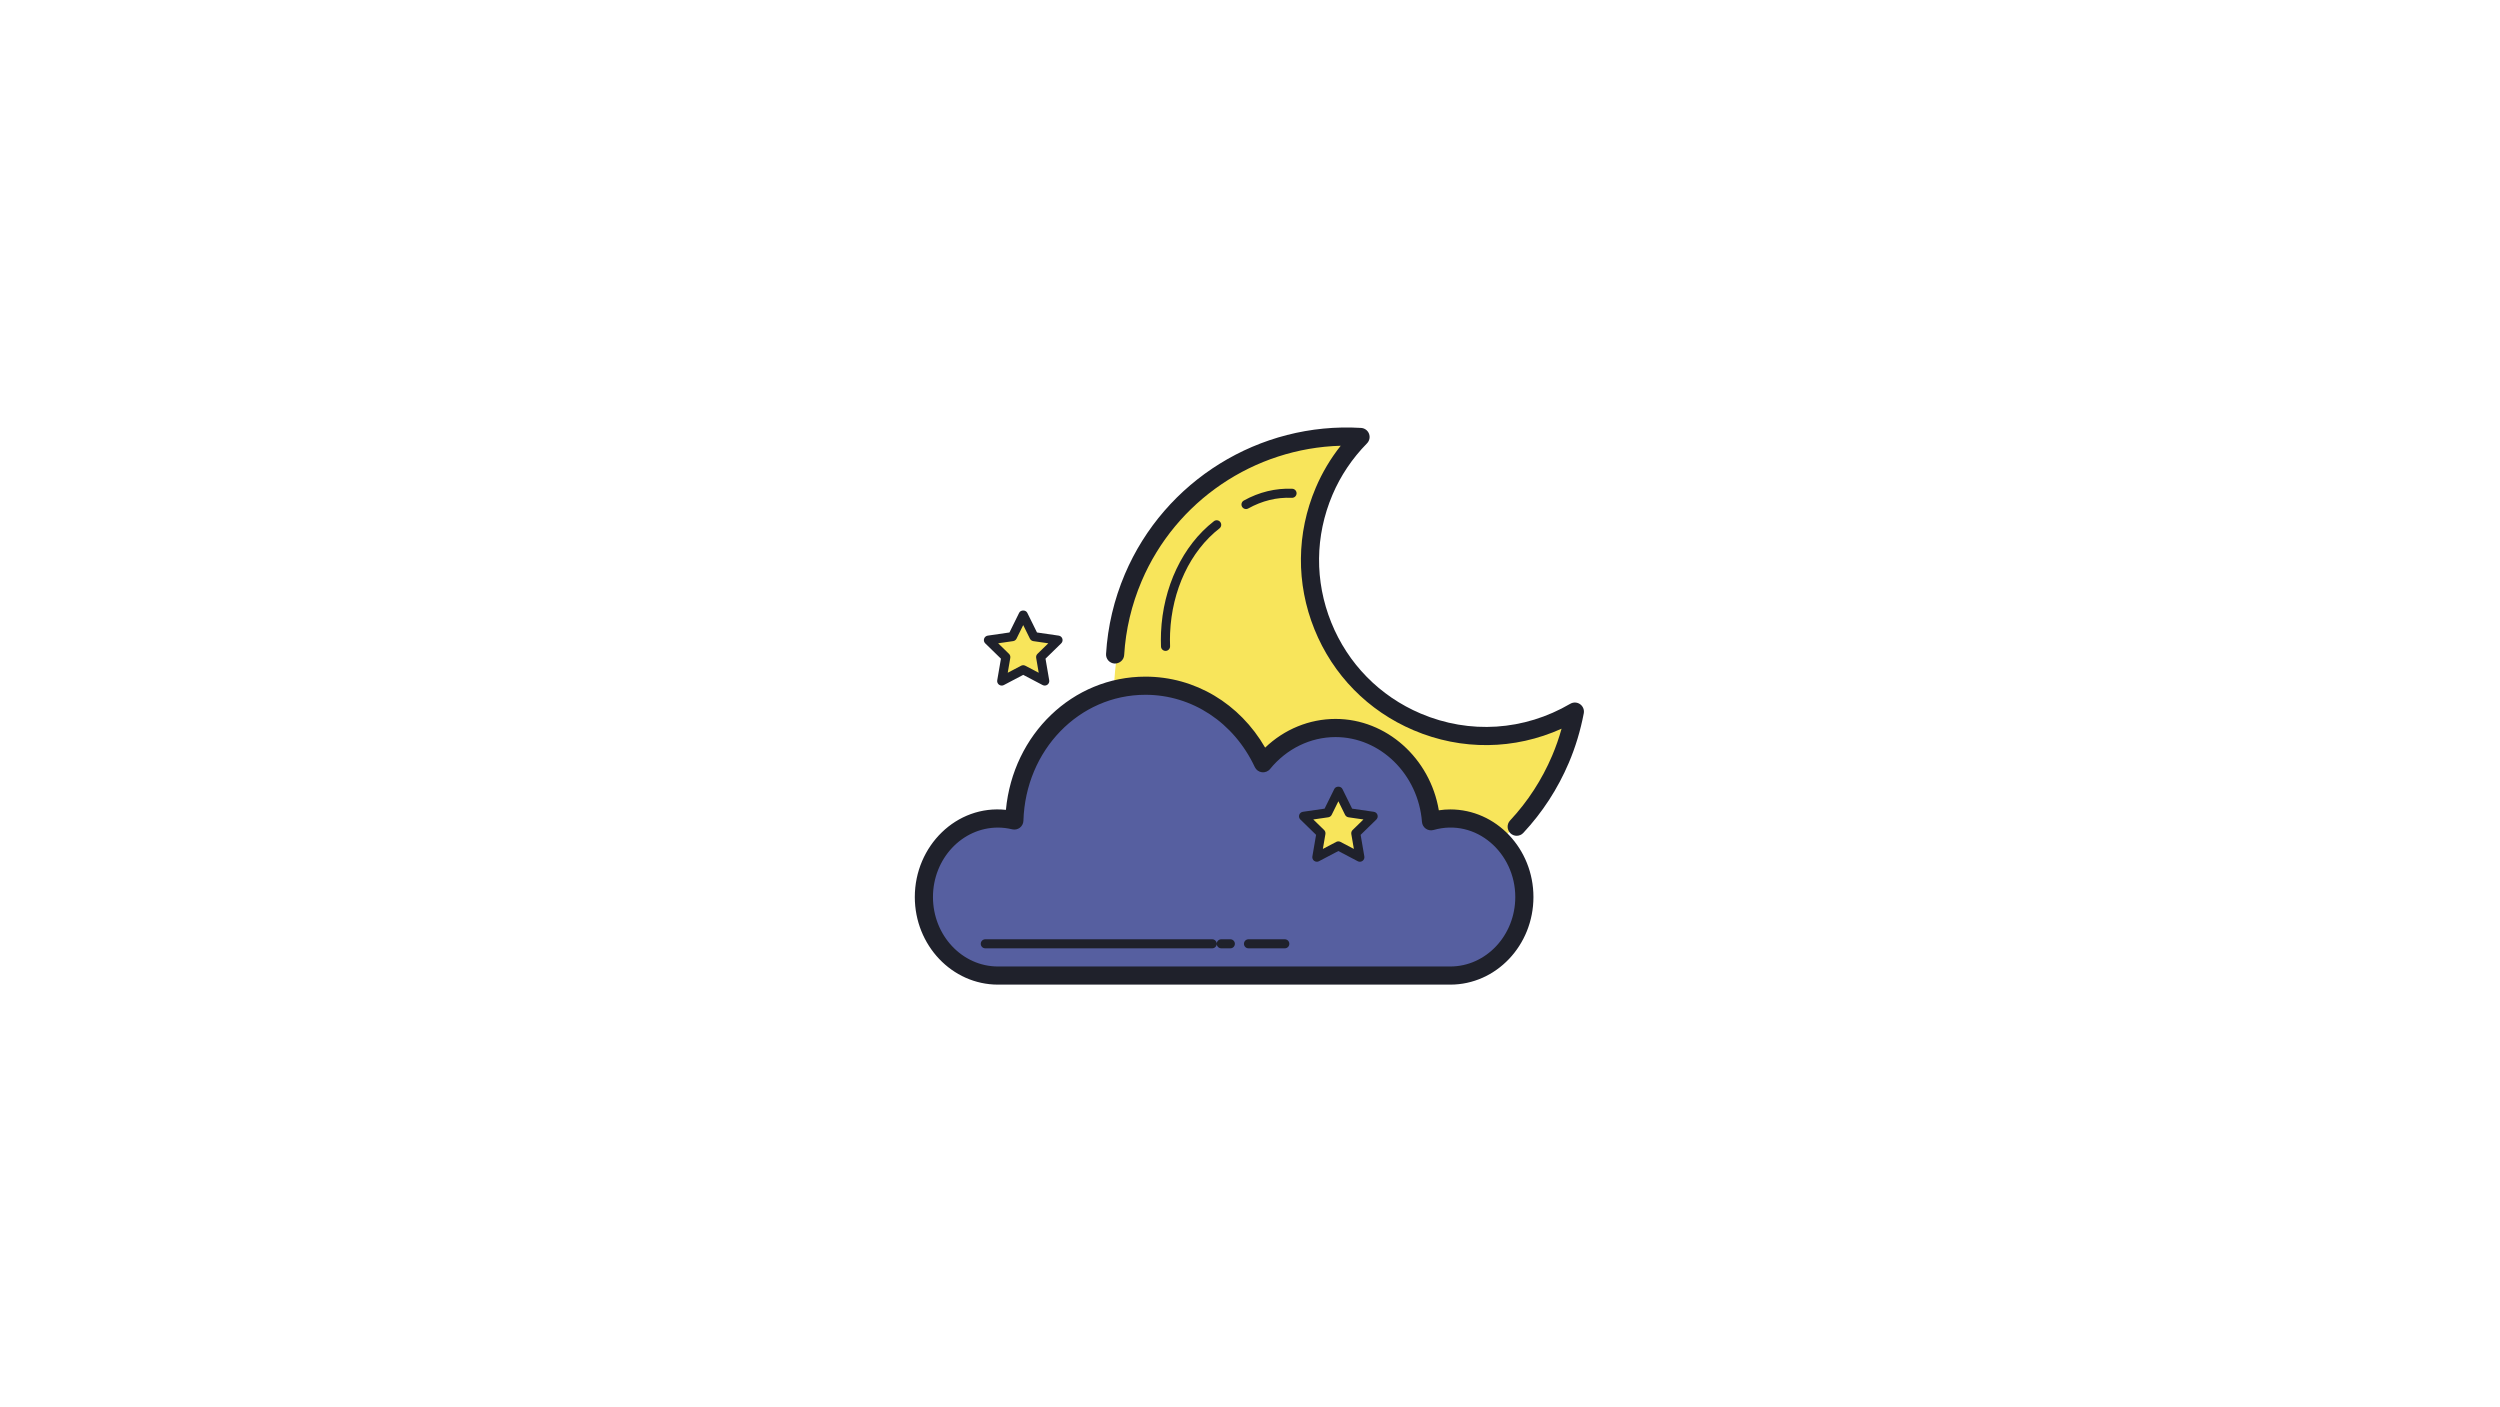
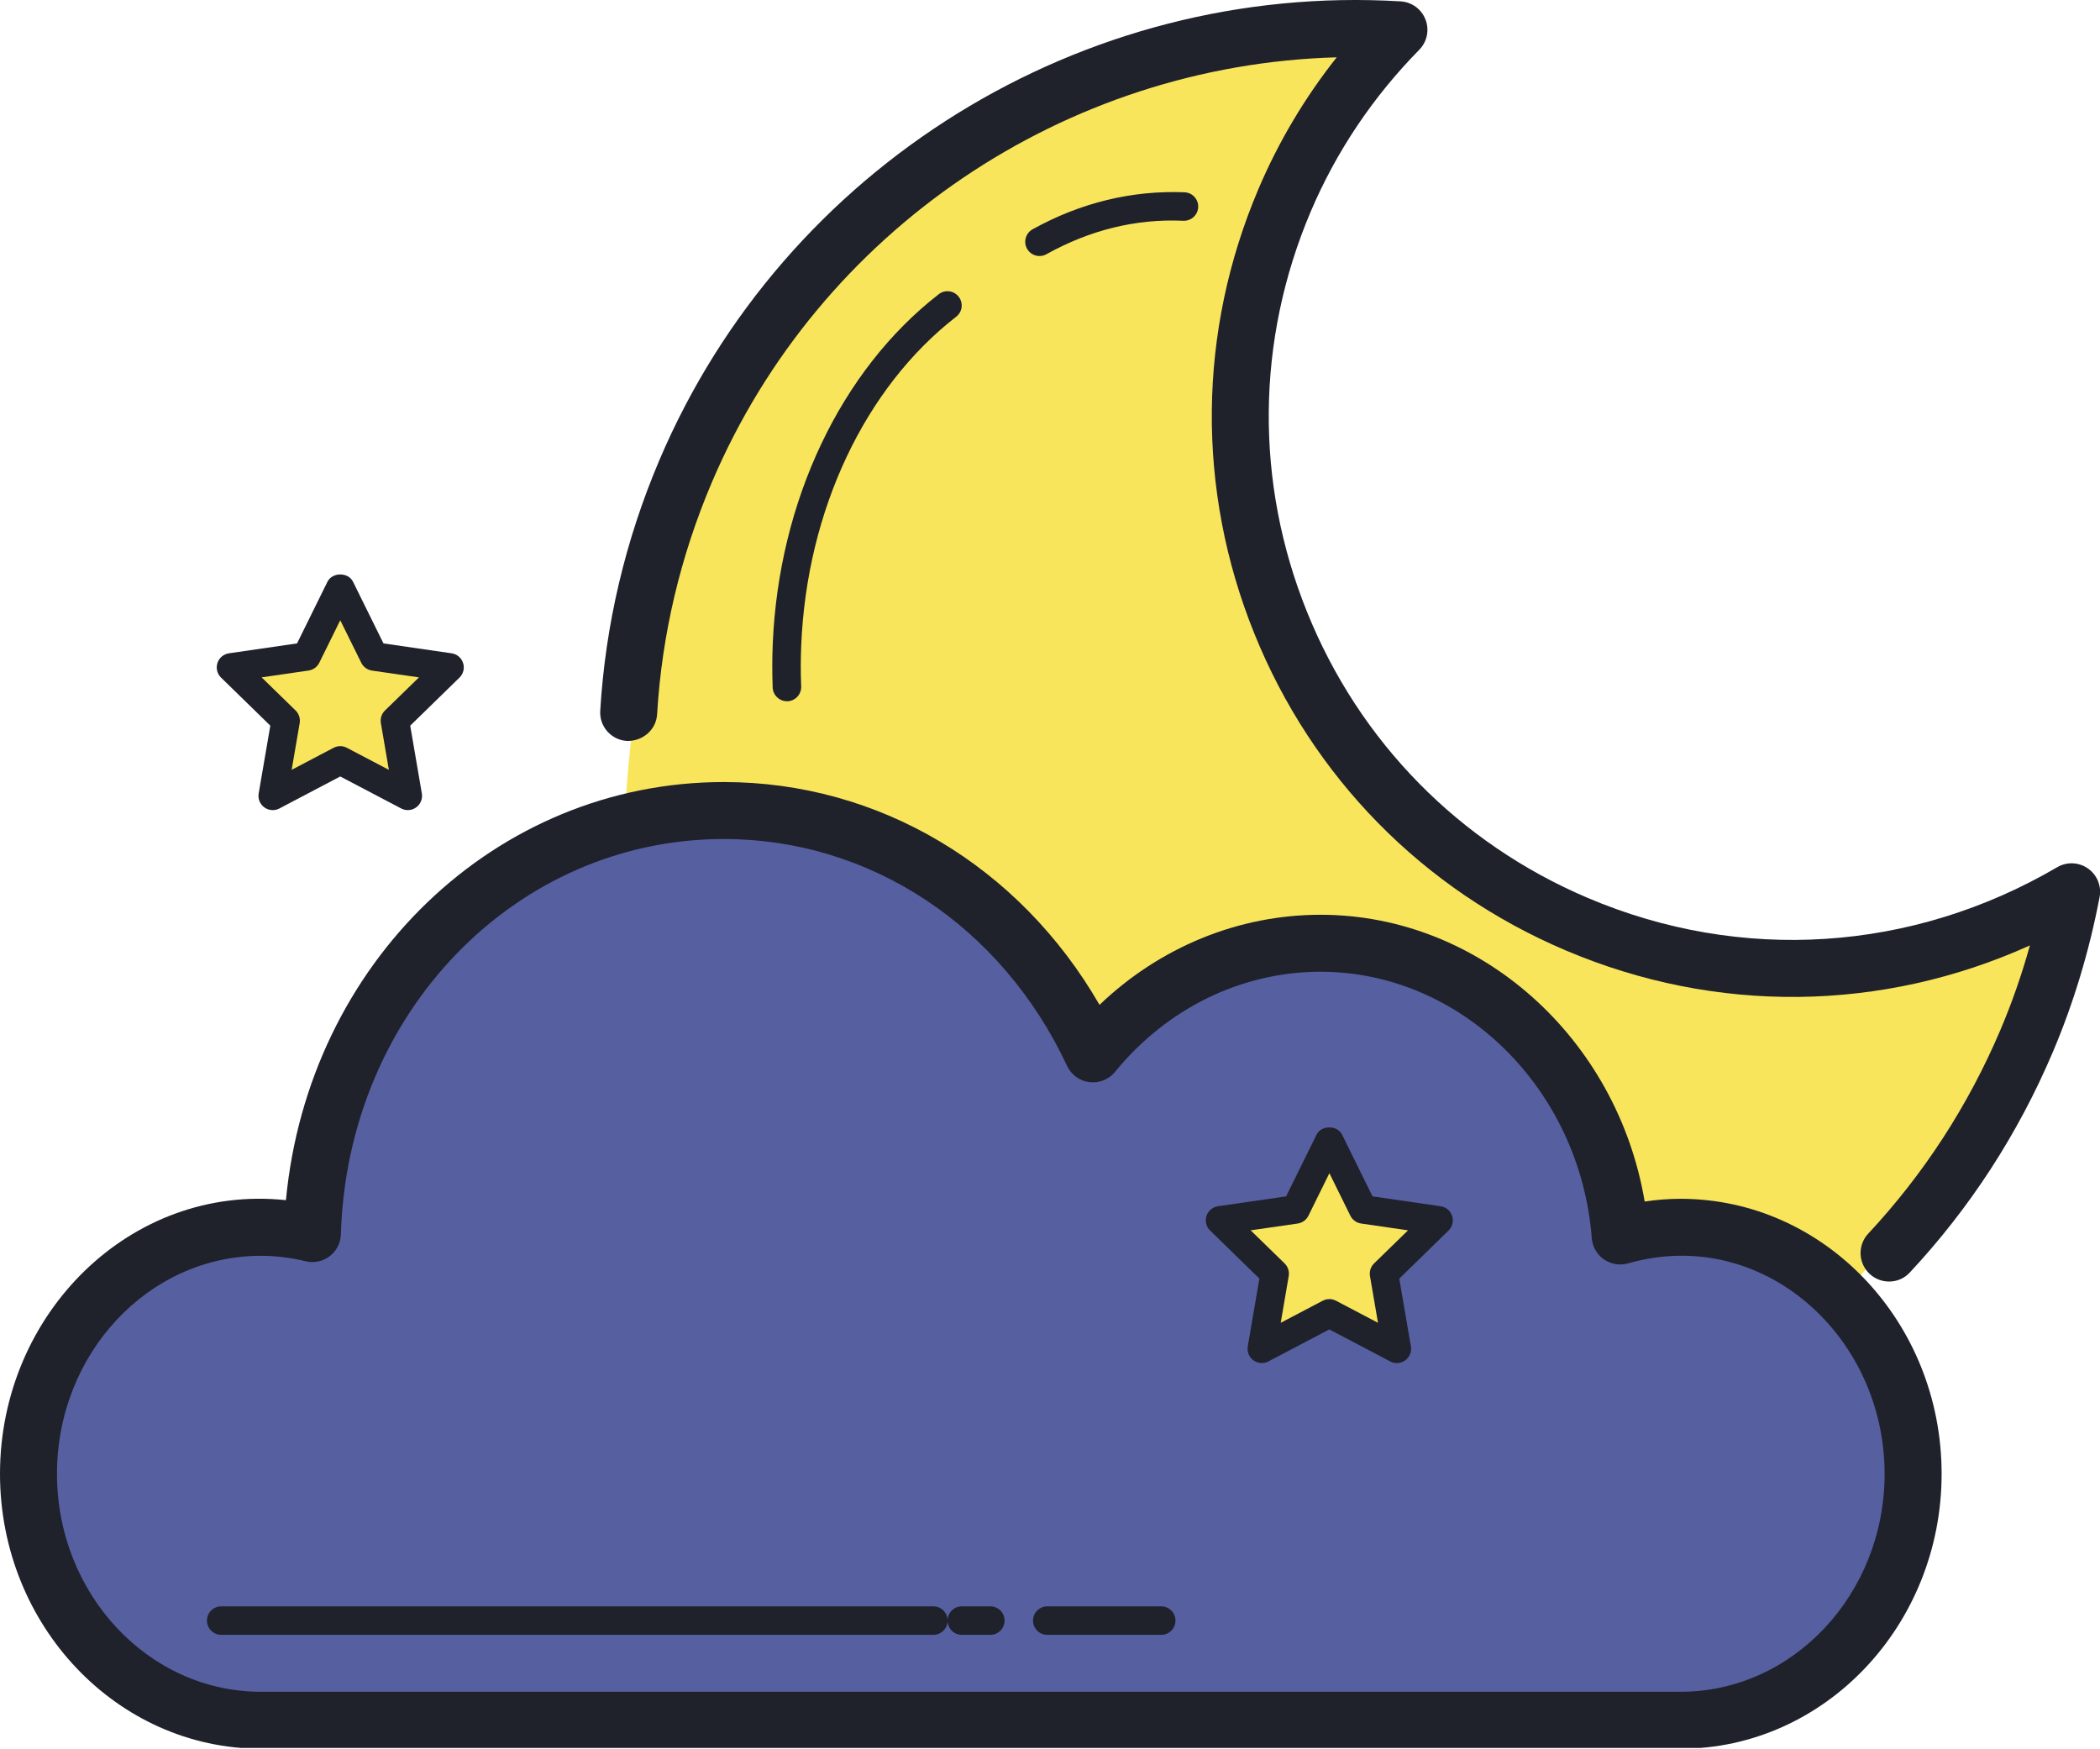
- <svg xmlns="http://www.w3.org/2000/svg" width="1920" zoomAndPan="magnify" viewBox="0 0 1440 810" height="1080" preserveAspectRatio="xMidYMid meet" version="1.0">
+ <svg xmlns="http://www.w3.org/2000/svg" width="385.4" zoomAndPan="magnify" viewBox="0 0 385.4 320.9" height="320.9" preserveAspectRatio="xMidYMid meet" version="1.0">
  <defs>
    <clipPath id="a48e95bc25">
      <path d="M 526.566 389 L 884 389 L 884 567 L 526.566 567 Z M 526.566 389 " clip-rule="nonzero" />
    </clipPath>
  </defs>
-   <path fill="#f8e55b" d="M 856.195 493.578 C 866.535 482.5 892.578 454.328 898.848 439.574 C 902.68 430.57 905.375 421.383 907.137 412.148 C 880.422 427.777 846.961 431.125 816.281 418.082 C 764.785 396.188 740.797 336.715 762.695 285.234 C 767.812 273.211 775.035 262.754 783.68 253.965 C 728.871 250.738 675.492 281.562 652.777 334.965 C 646.617 349.438 642.676 378.125 641.781 392.98 " fill-opacity="1" fill-rule="nonzero" />
-   <path fill="#565fa0" d="M 834.305 471.191 C 830.477 471.191 826.785 471.773 823.258 472.777 C 820.945 442.809 797.312 419.242 768.449 419.242 C 751.809 419.242 736.926 427.105 726.832 439.477 C 714.512 413.125 688.953 394.965 659.332 394.965 C 618.516 394.965 585.355 429.383 584.078 472.328 C 581.051 471.602 577.914 471.191 574.68 471.191 C 551.195 471.191 532.156 491.371 532.156 516.27 C 532.156 541.164 551.195 561.344 574.68 561.344 C 577.41 561.344 831.574 561.344 834.305 561.344 C 857.785 561.344 876.824 541.164 876.824 516.27 C 876.824 491.371 857.785 471.191 834.305 471.191 Z M 834.305 471.191 " fill-opacity="1" fill-rule="nonzero" />
-   <g clip-path="url(#a48e95bc25)">
-     <path fill="#1f212b" d="M 835.359 567.145 L 574.824 567.145 C 548.414 567.145 526.93 544.512 526.93 516.691 C 526.93 487.273 550.977 463.434 579.406 466.477 C 583.508 422.992 617.785 389.746 659.777 389.746 C 688.273 389.746 714.07 405.234 728.719 430.637 C 739.785 420.051 754.203 414.102 769.281 414.102 C 798.609 414.102 823.723 436.785 828.766 466.73 C 830.977 466.398 833.184 466.227 835.363 466.227 C 861.773 466.227 883.262 488.863 883.262 516.688 C 883.262 544.508 861.766 567.145 835.359 567.145 Z M 574.824 476.684 C 554.18 476.684 537.387 494.633 537.387 516.691 C 537.387 538.75 554.18 556.695 574.824 556.695 L 835.359 556.695 C 856.004 556.695 872.801 538.742 872.801 516.691 C 872.801 491.258 850.215 471.074 825.707 478.078 C 824.199 478.496 822.578 478.234 821.285 477.34 C 820 476.441 819.184 475.016 819.059 473.453 C 816.945 446.031 795.074 424.555 769.277 424.555 C 754.836 424.555 741.086 431.254 731.562 442.938 C 730.422 444.336 728.629 445.031 726.867 444.82 C 725.082 444.602 723.539 443.477 722.773 441.852 C 710.762 416.156 686.621 400.199 659.777 400.199 C 621.566 400.199 590.695 432.07 589.488 472.758 C 589.438 474.336 588.691 475.801 587.434 476.762 C 586.188 477.711 584.57 478.059 583.039 477.691 C 580.27 477.016 577.504 476.684 574.824 476.684 Z M 574.824 476.684 " fill-opacity="1" fill-rule="nonzero" />
+   <g transform="matrix(1, 0, 0, 1, -526.9297, -246.2323)">
+     <path fill="#f8e55b" d="M 856.195 493.578 C 866.535 482.5 892.578 454.328 898.848 439.574 C 902.68 430.57 905.375 421.383 907.137 412.148 C 880.422 427.777 846.961 431.125 816.281 418.082 C 764.785 396.188 740.797 336.715 762.695 285.234 C 767.812 273.211 775.035 262.754 783.68 253.965 C 728.871 250.738 675.492 281.562 652.777 334.965 C 646.617 349.438 642.676 378.125 641.781 392.98 " fill-opacity="1" fill-rule="nonzero" />
+     <path fill="#565fa0" d="M 834.305 471.191 C 830.477 471.191 826.785 471.773 823.258 472.777 C 820.945 442.809 797.312 419.242 768.449 419.242 C 751.809 419.242 736.926 427.105 726.832 439.477 C 714.512 413.125 688.953 394.965 659.332 394.965 C 618.516 394.965 585.355 429.383 584.078 472.328 C 581.051 471.602 577.914 471.191 574.68 471.191 C 551.195 471.191 532.156 491.371 532.156 516.27 C 532.156 541.164 551.195 561.344 574.68 561.344 C 577.41 561.344 831.574 561.344 834.305 561.344 C 857.785 561.344 876.824 541.164 876.824 516.27 C 876.824 491.371 857.785 471.191 834.305 471.191 Z M 834.305 471.191 " fill-opacity="1" fill-rule="nonzero" />
+     <g clip-path="url(#a48e95bc25)">
+       <path fill="#1f212b" d="M 835.359 567.145 L 574.824 567.145 C 548.414 567.145 526.93 544.512 526.93 516.691 C 526.93 487.273 550.977 463.434 579.406 466.477 C 583.508 422.992 617.785 389.746 659.777 389.746 C 688.273 389.746 714.07 405.234 728.719 430.637 C 739.785 420.051 754.203 414.102 769.281 414.102 C 798.609 414.102 823.723 436.785 828.766 466.73 C 830.977 466.398 833.184 466.227 835.363 466.227 C 861.773 466.227 883.262 488.863 883.262 516.688 C 883.262 544.508 861.766 567.145 835.359 567.145 Z M 574.824 476.684 C 554.18 476.684 537.387 494.633 537.387 516.691 C 537.387 538.75 554.18 556.695 574.824 556.695 L 835.359 556.695 C 856.004 556.695 872.801 538.742 872.801 516.691 C 872.801 491.258 850.215 471.074 825.707 478.078 C 824.199 478.496 822.578 478.234 821.285 477.34 C 820 476.441 819.184 475.016 819.059 473.453 C 816.945 446.031 795.074 424.555 769.277 424.555 C 754.836 424.555 741.086 431.254 731.562 442.938 C 730.422 444.336 728.629 445.031 726.867 444.82 C 725.082 444.602 723.539 443.477 722.773 441.852 C 710.762 416.156 686.621 400.199 659.777 400.199 C 621.566 400.199 590.695 432.07 589.488 472.758 C 589.438 474.336 588.691 475.801 587.434 476.762 C 586.188 477.711 584.57 478.059 583.039 477.691 C 580.27 477.016 577.504 476.684 574.824 476.684 Z M 574.824 476.684 " fill-opacity="1" fill-rule="nonzero" />
+     </g>
+     <path fill="#1f212b" d="M 740.043 546.242 L 719.133 546.242 C 717.688 546.242 716.516 545.074 716.516 543.629 C 716.516 542.188 717.688 541.016 719.133 541.016 L 740.043 541.016 C 741.484 541.016 742.656 542.188 742.656 543.629 C 742.656 545.074 741.492 546.242 740.043 546.242 Z M 708.676 546.242 L 703.449 546.242 C 702.004 546.242 700.836 545.074 700.836 543.629 C 700.836 542.188 702.004 541.016 703.449 541.016 L 708.676 541.016 C 710.117 541.016 711.289 542.188 711.289 543.629 C 711.289 545.074 710.125 546.242 708.676 546.242 Z M 698.219 546.242 L 567.527 546.242 C 566.086 546.242 564.914 545.074 564.914 543.629 C 564.914 542.188 566.086 541.016 567.527 541.016 L 698.219 541.016 C 699.664 541.016 700.836 542.188 700.836 543.629 C 700.836 545.074 699.668 546.242 698.219 546.242 Z M 873.621 481.41 C 872.344 481.41 871.062 480.945 870.055 480.008 C 867.941 478.035 867.824 474.727 869.793 472.621 C 879.984 461.699 888.145 449.133 894.039 435.27 C 896.164 430.277 897.977 425.078 899.465 419.727 C 872.387 431.953 841.914 432.398 814.234 420.625 C 788.043 409.496 767.754 388.832 757.109 362.445 C 746.469 336.062 746.742 307.109 757.879 280.93 C 761.566 272.258 766.379 264.16 772.25 256.75 C 722.457 258.133 677.277 288.438 657.57 334.75 C 651.781 348.367 648.395 362.691 647.523 377.305 C 647.355 380.188 644.852 382.277 641.992 382.203 C 639.105 382.031 636.91 379.555 637.086 376.676 C 638.035 360.867 641.688 345.383 647.949 330.652 C 670.832 276.875 725.484 242.949 783.977 246.484 C 786.023 246.602 787.809 247.906 788.543 249.824 C 789.289 251.73 788.836 253.902 787.398 255.363 C 778.867 264.051 772.172 274.027 767.492 285.027 C 757.449 308.641 757.199 334.746 766.805 358.539 C 776.402 382.336 794.699 400.965 818.316 411.008 C 846.488 422.992 877.898 420.934 904.48 405.375 C 906.246 404.34 908.457 404.43 910.137 405.621 C 911.809 406.805 912.641 408.852 912.254 410.867 C 910.359 420.793 907.465 430.375 903.645 439.359 C 897.27 454.348 888.453 467.941 877.426 479.75 C 876.414 480.859 875.023 481.41 873.621 481.41 Z M 873.621 481.41 " fill-opacity="1" fill-rule="nonzero" />
+     <path fill="#f8e55b" d="M 589.375 354.152 L 595.574 366.707 L 609.434 368.719 L 599.406 378.488 L 601.773 392.285 L 589.375 385.773 L 576.98 392.285 L 579.348 378.488 L 569.32 368.719 L 583.18 366.707 Z M 589.375 354.152 " fill-opacity="1" fill-rule="nonzero" />
+     <path fill="#1f212b" d="M 576.98 394.898 C 576.438 394.898 575.898 394.73 575.441 394.398 C 574.637 393.816 574.234 392.824 574.402 391.84 L 576.539 379.398 L 567.5 370.582 C 566.785 369.887 566.531 368.848 566.836 367.902 C 567.145 366.949 567.969 366.266 568.945 366.121 L 581.445 364.305 L 587.031 352.98 C 587.91 351.207 590.844 351.207 591.715 352.98 L 597.305 364.305 L 609.809 366.121 C 610.793 366.262 611.613 366.949 611.918 367.902 C 612.227 368.848 611.969 369.887 611.254 370.582 L 602.215 379.398 L 604.348 391.848 C 604.516 392.828 604.113 393.816 603.305 394.398 C 602.508 394.98 601.434 395.059 600.555 394.594 L 589.375 388.723 L 578.191 394.602 C 577.812 394.805 577.398 394.898 576.98 394.898 Z M 589.375 383.156 C 589.793 383.156 590.211 383.262 590.586 383.461 L 598.297 387.508 L 596.828 378.922 C 596.688 378.078 596.965 377.215 597.586 376.613 L 603.82 370.539 L 595.199 369.293 C 594.352 369.168 593.609 368.633 593.234 367.867 L 589.375 360.055 L 585.523 367.859 C 585.145 368.629 584.402 369.16 583.555 369.285 L 574.941 370.535 L 581.172 376.609 C 581.789 377.211 582.07 378.078 581.93 378.922 L 580.457 387.504 L 588.168 383.453 C 588.539 383.262 588.957 383.156 589.375 383.156 Z M 589.375 383.156 " fill-opacity="1" fill-rule="nonzero" />
+     <path fill="#f8e55b" d="M 770.891 455.617 L 777.09 468.176 L 790.949 470.188 L 780.922 479.957 L 783.285 493.754 L 770.891 487.238 L 758.496 493.754 L 760.863 479.957 L 750.836 470.188 L 764.695 468.176 Z M 770.891 455.617 " fill-opacity="1" fill-rule="nonzero" />
+     <path fill="#1f212b" d="M 758.5 496.367 C 757.957 496.367 757.418 496.199 756.965 495.867 C 756.16 495.285 755.758 494.293 755.926 493.316 L 758.059 480.867 L 749.02 472.051 C 748.297 471.363 748.047 470.324 748.348 469.375 C 748.656 468.426 749.477 467.742 750.457 467.594 L 762.961 465.781 L 768.551 454.457 C 769.426 452.68 772.359 452.68 773.234 454.457 L 778.82 465.781 L 791.32 467.594 C 792.305 467.734 793.125 468.426 793.426 469.375 C 793.734 470.324 793.48 471.363 792.762 472.059 L 783.727 480.875 L 785.863 493.316 C 786.031 494.297 785.629 495.293 784.824 495.871 C 784.02 496.457 782.953 496.539 782.074 496.07 L 770.891 490.191 L 759.707 496.07 C 759.332 496.273 758.918 496.367 758.5 496.367 Z M 756.453 472.012 L 762.684 478.082 C 763.301 478.684 763.582 479.547 763.441 480.395 L 761.973 488.98 L 769.684 484.93 C 770.441 484.531 771.355 484.531 772.113 484.93 L 779.824 488.98 L 778.352 480.398 C 778.211 479.551 778.488 478.684 779.109 478.082 L 785.34 472.012 L 776.727 470.762 C 775.879 470.637 775.137 470.102 774.758 469.336 L 770.906 461.527 L 767.055 469.336 C 766.676 470.102 765.934 470.637 765.09 470.762 Z M 717.703 293.215 C 716.785 293.215 715.895 292.73 715.414 291.871 C 714.715 290.605 715.168 289.02 716.43 288.312 C 725.277 283.406 734.715 281.137 744.324 281.52 C 745.766 281.582 746.887 282.801 746.828 284.242 C 746.766 285.68 745.559 286.793 744.105 286.746 C 735.391 286.348 726.957 288.445 718.965 292.887 C 718.57 293.109 718.137 293.215 717.703 293.215 Z M 671.352 374.914 C 669.949 374.914 668.793 373.812 668.734 372.406 C 668.633 369.777 668.637 367.113 668.746 364.422 C 669.844 338.176 681.23 314.18 699.207 300.227 C 700.336 299.34 701.984 299.539 702.875 300.688 C 703.762 301.828 703.555 303.469 702.414 304.352 C 685.633 317.375 675.004 339.914 673.973 364.637 C 673.863 367.188 673.863 369.711 673.965 372.203 C 674.023 373.641 672.898 374.859 671.453 374.922 C 671.414 374.914 671.383 374.914 671.352 374.914 Z M 671.352 374.914 " fill-opacity="1" fill-rule="nonzero" />
  </g>
-   <path fill="#1f212b" d="M 740.043 546.242 L 719.133 546.242 C 717.688 546.242 716.516 545.074 716.516 543.629 C 716.516 542.188 717.688 541.016 719.133 541.016 L 740.043 541.016 C 741.484 541.016 742.656 542.188 742.656 543.629 C 742.656 545.074 741.492 546.242 740.043 546.242 Z M 708.676 546.242 L 703.449 546.242 C 702.004 546.242 700.836 545.074 700.836 543.629 C 700.836 542.188 702.004 541.016 703.449 541.016 L 708.676 541.016 C 710.117 541.016 711.289 542.188 711.289 543.629 C 711.289 545.074 710.125 546.242 708.676 546.242 Z M 698.219 546.242 L 567.527 546.242 C 566.086 546.242 564.914 545.074 564.914 543.629 C 564.914 542.188 566.086 541.016 567.527 541.016 L 698.219 541.016 C 699.664 541.016 700.836 542.188 700.836 543.629 C 700.836 545.074 699.668 546.242 698.219 546.242 Z M 873.621 481.41 C 872.344 481.41 871.062 480.945 870.055 480.008 C 867.941 478.035 867.824 474.727 869.793 472.621 C 879.984 461.699 888.145 449.133 894.039 435.27 C 896.164 430.277 897.977 425.078 899.465 419.727 C 872.387 431.953 841.914 432.398 814.234 420.625 C 788.043 409.496 767.754 388.832 757.109 362.445 C 746.469 336.062 746.742 307.109 757.879 280.93 C 761.566 272.258 766.379 264.16 772.25 256.75 C 722.457 258.133 677.277 288.438 657.57 334.75 C 651.781 348.367 648.395 362.691 647.523 377.305 C 647.355 380.188 644.852 382.277 641.992 382.203 C 639.105 382.031 636.91 379.555 637.086 376.676 C 638.035 360.867 641.688 345.383 647.949 330.652 C 670.832 276.875 725.484 242.949 783.977 246.484 C 786.023 246.602 787.809 247.906 788.543 249.824 C 789.289 251.73 788.836 253.902 787.398 255.363 C 778.867 264.051 772.172 274.027 767.492 285.027 C 757.449 308.641 757.199 334.746 766.805 358.539 C 776.402 382.336 794.699 400.965 818.316 411.008 C 846.488 422.992 877.898 420.934 904.48 405.375 C 906.246 404.34 908.457 404.43 910.137 405.621 C 911.809 406.805 912.641 408.852 912.254 410.867 C 910.359 420.793 907.465 430.375 903.645 439.359 C 897.27 454.348 888.453 467.941 877.426 479.75 C 876.414 480.859 875.023 481.41 873.621 481.41 Z M 873.621 481.41 " fill-opacity="1" fill-rule="nonzero" />
-   <path fill="#f8e55b" d="M 589.375 354.152 L 595.574 366.707 L 609.434 368.719 L 599.406 378.488 L 601.773 392.285 L 589.375 385.773 L 576.98 392.285 L 579.348 378.488 L 569.32 368.719 L 583.18 366.707 Z M 589.375 354.152 " fill-opacity="1" fill-rule="nonzero" />
-   <path fill="#1f212b" d="M 576.98 394.898 C 576.438 394.898 575.898 394.73 575.441 394.398 C 574.637 393.816 574.234 392.824 574.402 391.84 L 576.539 379.398 L 567.5 370.582 C 566.785 369.887 566.531 368.848 566.836 367.902 C 567.145 366.949 567.969 366.266 568.945 366.121 L 581.445 364.305 L 587.031 352.98 C 587.91 351.207 590.844 351.207 591.715 352.98 L 597.305 364.305 L 609.809 366.121 C 610.793 366.262 611.613 366.949 611.918 367.902 C 612.227 368.848 611.969 369.887 611.254 370.582 L 602.215 379.398 L 604.348 391.848 C 604.516 392.828 604.113 393.816 603.305 394.398 C 602.508 394.98 601.434 395.059 600.555 394.594 L 589.375 388.723 L 578.191 394.602 C 577.812 394.805 577.398 394.898 576.98 394.898 Z M 589.375 383.156 C 589.793 383.156 590.211 383.262 590.586 383.461 L 598.297 387.508 L 596.828 378.922 C 596.688 378.078 596.965 377.215 597.586 376.613 L 603.82 370.539 L 595.199 369.293 C 594.352 369.168 593.609 368.633 593.234 367.867 L 589.375 360.055 L 585.523 367.859 C 585.145 368.629 584.402 369.16 583.555 369.285 L 574.941 370.535 L 581.172 376.609 C 581.789 377.211 582.07 378.078 581.93 378.922 L 580.457 387.504 L 588.168 383.453 C 588.539 383.262 588.957 383.156 589.375 383.156 Z M 589.375 383.156 " fill-opacity="1" fill-rule="nonzero" />
-   <path fill="#f8e55b" d="M 770.891 455.617 L 777.09 468.176 L 790.949 470.188 L 780.922 479.957 L 783.285 493.754 L 770.891 487.238 L 758.496 493.754 L 760.863 479.957 L 750.836 470.188 L 764.695 468.176 Z M 770.891 455.617 " fill-opacity="1" fill-rule="nonzero" />
-   <path fill="#1f212b" d="M 758.5 496.367 C 757.957 496.367 757.418 496.199 756.965 495.867 C 756.16 495.285 755.758 494.293 755.926 493.316 L 758.059 480.867 L 749.02 472.051 C 748.297 471.363 748.047 470.324 748.348 469.375 C 748.656 468.426 749.477 467.742 750.457 467.594 L 762.961 465.781 L 768.551 454.457 C 769.426 452.68 772.359 452.68 773.234 454.457 L 778.82 465.781 L 791.32 467.594 C 792.305 467.734 793.125 468.426 793.426 469.375 C 793.734 470.324 793.48 471.363 792.762 472.059 L 783.727 480.875 L 785.863 493.316 C 786.031 494.297 785.629 495.293 784.824 495.871 C 784.02 496.457 782.953 496.539 782.074 496.07 L 770.891 490.191 L 759.707 496.07 C 759.332 496.273 758.918 496.367 758.5 496.367 Z M 756.453 472.012 L 762.684 478.082 C 763.301 478.684 763.582 479.547 763.441 480.395 L 761.973 488.98 L 769.684 484.93 C 770.441 484.531 771.355 484.531 772.113 484.93 L 779.824 488.98 L 778.352 480.398 C 778.211 479.551 778.488 478.684 779.109 478.082 L 785.34 472.012 L 776.727 470.762 C 775.879 470.637 775.137 470.102 774.758 469.336 L 770.906 461.527 L 767.055 469.336 C 766.676 470.102 765.934 470.637 765.09 470.762 Z M 717.703 293.215 C 716.785 293.215 715.895 292.73 715.414 291.871 C 714.715 290.605 715.168 289.02 716.43 288.312 C 725.277 283.406 734.715 281.137 744.324 281.52 C 745.766 281.582 746.887 282.801 746.828 284.242 C 746.766 285.68 745.559 286.793 744.105 286.746 C 735.391 286.348 726.957 288.445 718.965 292.887 C 718.57 293.109 718.137 293.215 717.703 293.215 Z M 671.352 374.914 C 669.949 374.914 668.793 373.812 668.734 372.406 C 668.633 369.777 668.637 367.113 668.746 364.422 C 669.844 338.176 681.23 314.18 699.207 300.227 C 700.336 299.34 701.984 299.539 702.875 300.688 C 703.762 301.828 703.555 303.469 702.414 304.352 C 685.633 317.375 675.004 339.914 673.973 364.637 C 673.863 367.188 673.863 369.711 673.965 372.203 C 674.023 373.641 672.898 374.859 671.453 374.922 C 671.414 374.914 671.383 374.914 671.352 374.914 Z M 671.352 374.914 " fill-opacity="1" fill-rule="nonzero" />
</svg>
